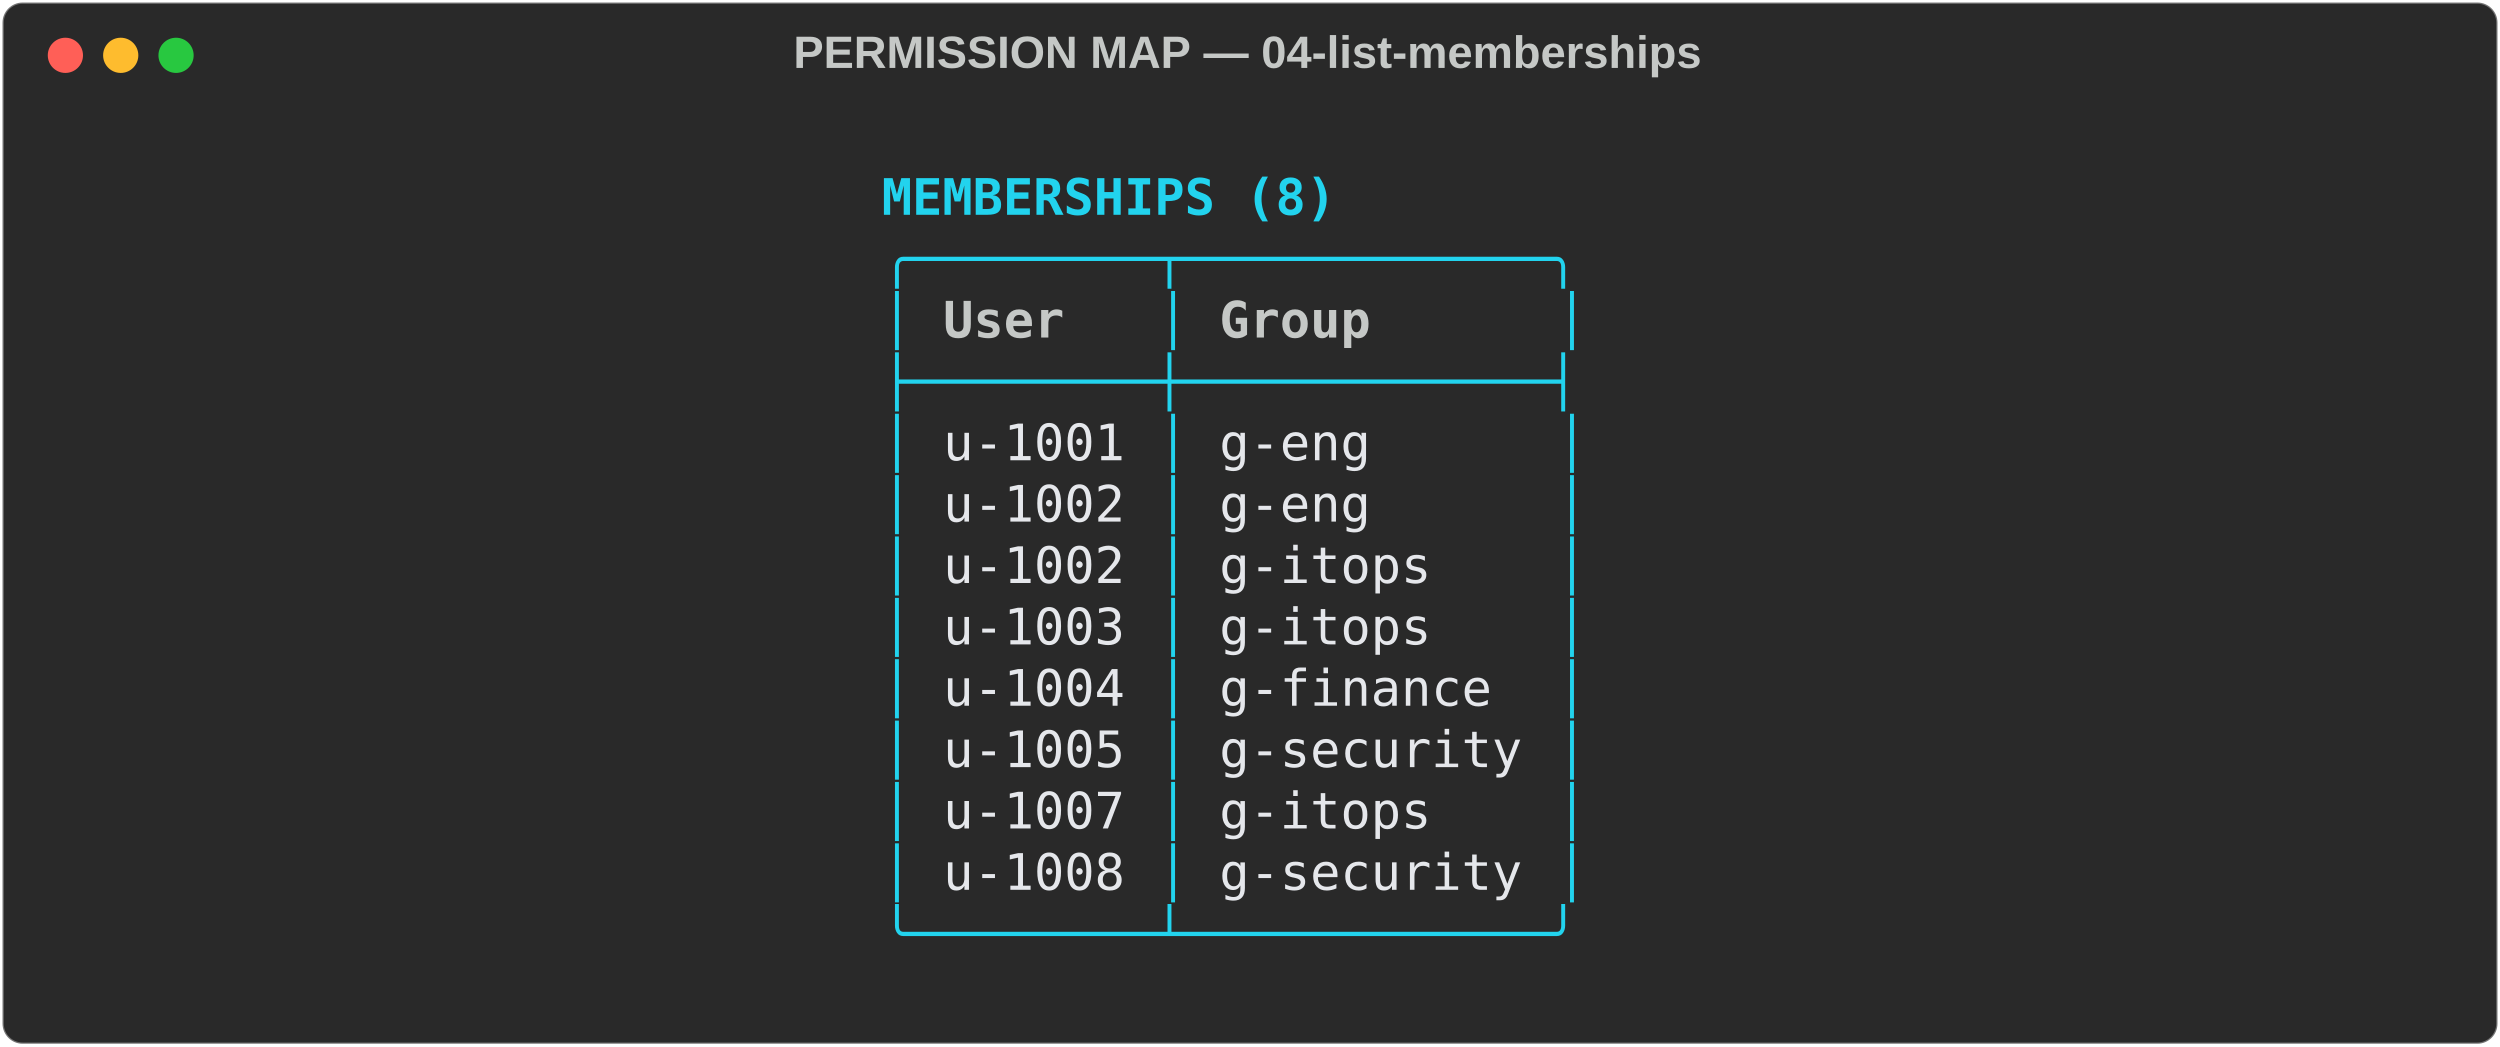
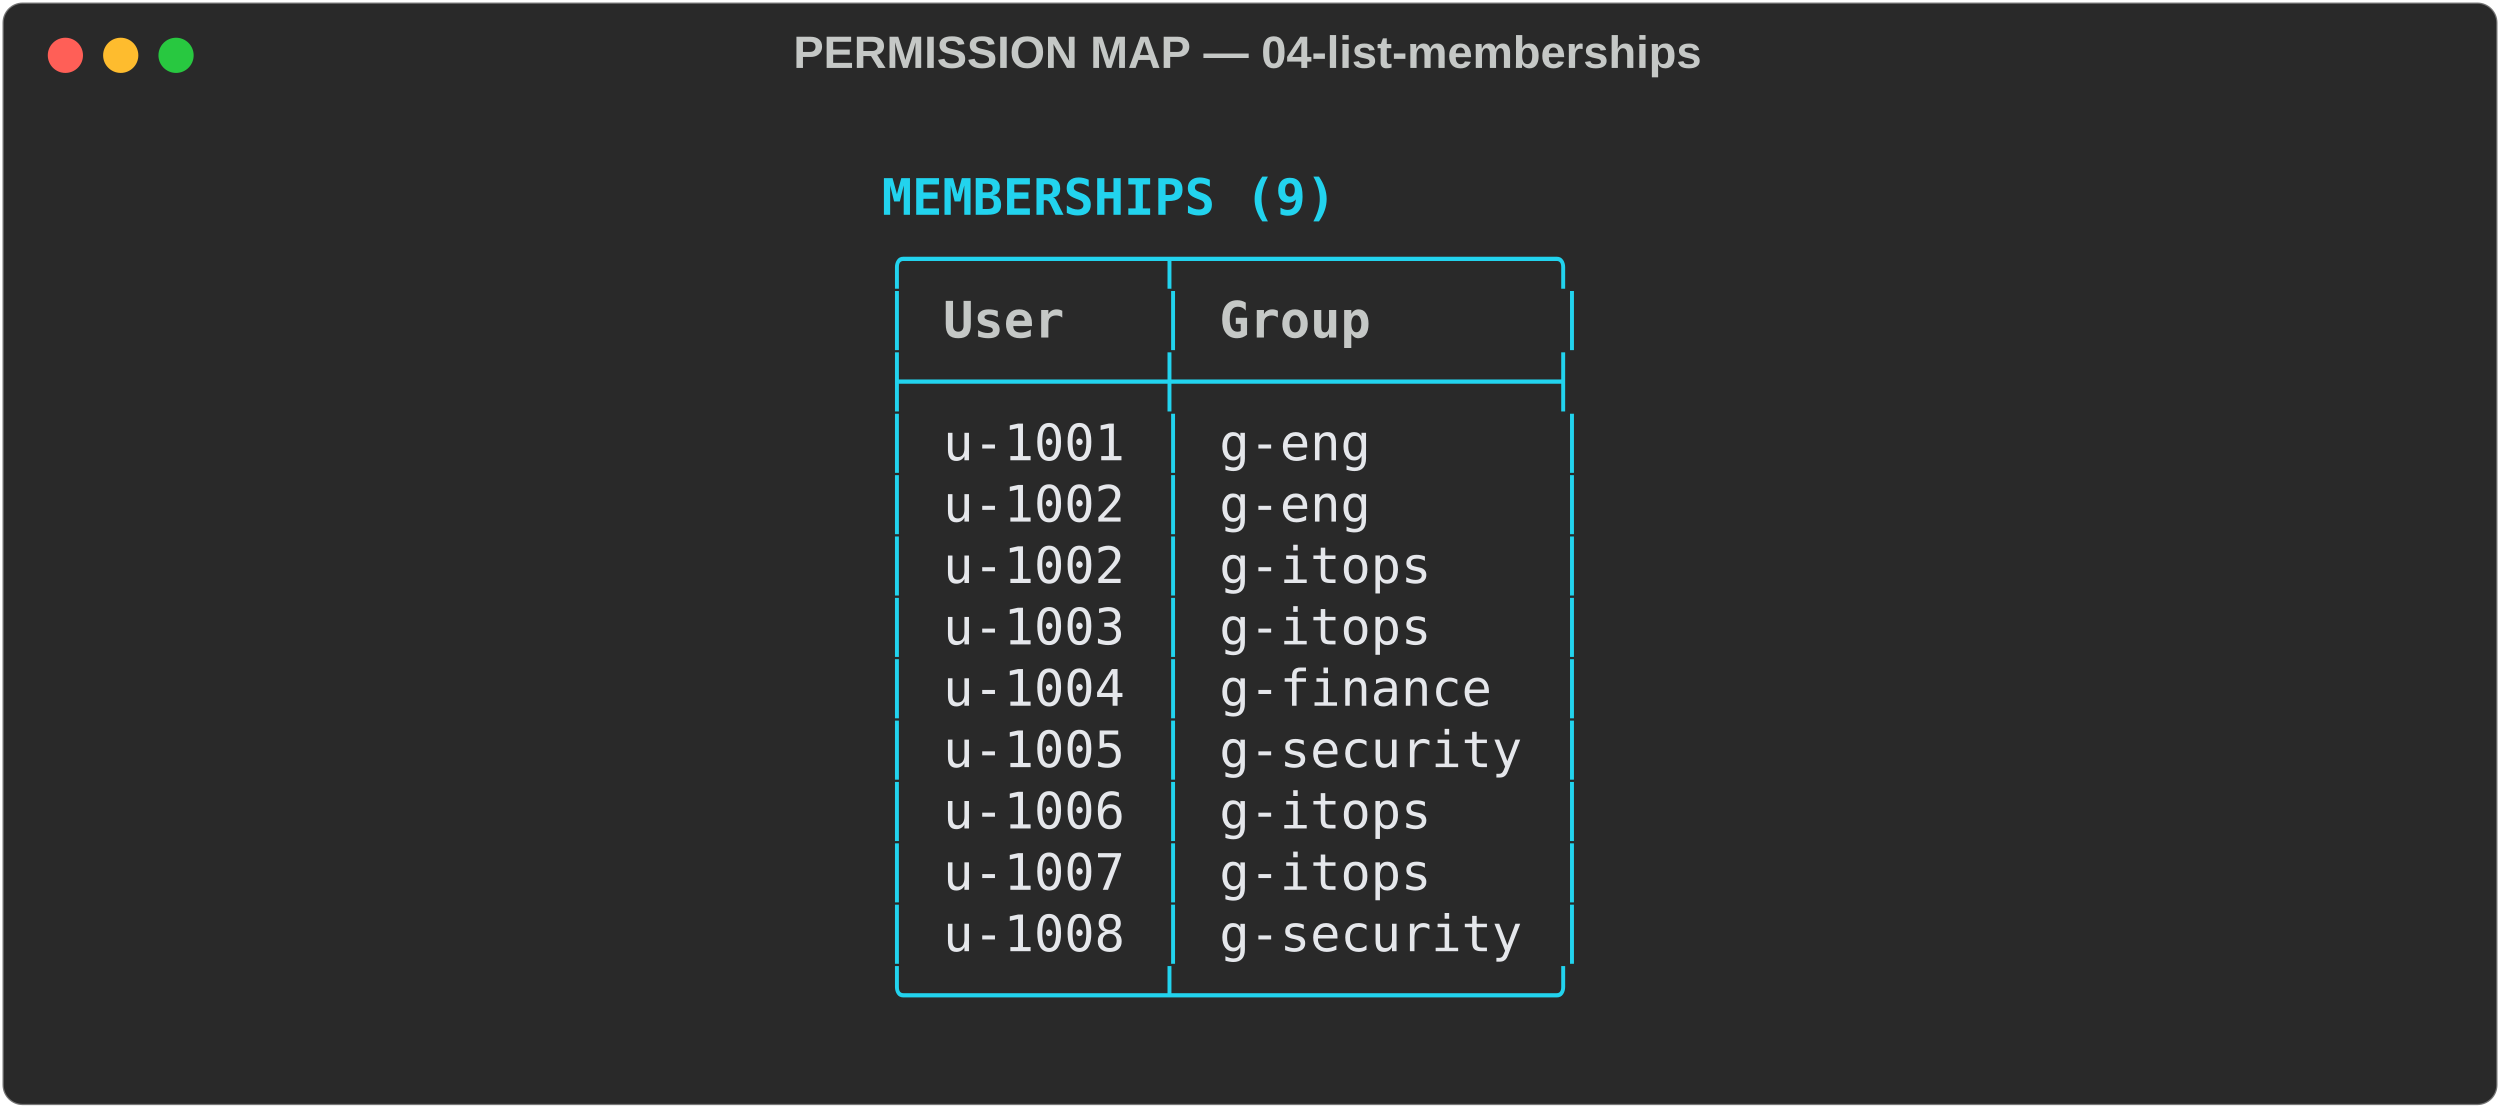
- <svg xmlns="http://www.w3.org/2000/svg" class="rich-terminal" viewBox="0 0 994 416.0">
+ <svg xmlns="http://www.w3.org/2000/svg" class="rich-terminal" viewBox="0 0 994 440.4">
  <style>

    @font-face {
        font-family: "Fira Code";
        src: local("FiraCode-Regular"),
                url("https://cdnjs.cloudflare.com/ajax/libs/firacode/6.2.0/woff2/FiraCode-Regular.woff2") format("woff2"),
                url("https://cdnjs.cloudflare.com/ajax/libs/firacode/6.2.0/woff/FiraCode-Regular.woff") format("woff");
        font-style: normal;
        font-weight: 400;
    }
    @font-face {
        font-family: "Fira Code";
        src: local("FiraCode-Bold"),
                url("https://cdnjs.cloudflare.com/ajax/libs/firacode/6.2.0/woff2/FiraCode-Bold.woff2") format("woff2"),
                url("https://cdnjs.cloudflare.com/ajax/libs/firacode/6.2.0/woff/FiraCode-Bold.woff") format("woff");
        font-style: bold;
        font-weight: 700;
    }

-     .terminal-4189359821-matrix {
+     .terminal-2152527575-matrix {
        font-family: Fira Code, monospace;
        font-size: 20px;
        line-height: 24.4px;
        font-variant-east-asian: full-width;
    }

-     .terminal-4189359821-title {
+     .terminal-2152527575-title {
        font-size: 18px;
        font-weight: bold;
        font-family: arial;
    }

-     .terminal-4189359821-r1 { fill: #c5c8c6 }
- .terminal-4189359821-r2 { fill: #22d3ee;font-weight: bold }
- .terminal-4189359821-r3 { fill: #22d3ee }
- .terminal-4189359821-r4 { fill: #c5c8c6;font-weight: bold }
- .terminal-4189359821-r5 { fill: #e5e7eb }
+     .terminal-2152527575-r1 { fill: #c5c8c6 }
+ .terminal-2152527575-r2 { fill: #22d3ee;font-weight: bold }
+ .terminal-2152527575-r3 { fill: #22d3ee }
+ .terminal-2152527575-r4 { fill: #c5c8c6;font-weight: bold }
+ .terminal-2152527575-r5 { fill: #e5e7eb }
    </style>
  <defs>
-     <clipPath id="terminal-4189359821-clip-terminal">
-       <rect x="0" y="0" width="975.0" height="365.0" />
+     <clipPath id="terminal-2152527575-clip-terminal">
+       <rect x="0" y="0" width="975.0" height="389.4" />
    </clipPath>
-     <clipPath id="terminal-4189359821-line-0">
+     <clipPath id="terminal-2152527575-line-0">
      <rect x="0" y="1.5" width="976" height="24.65" />
    </clipPath>
-     <clipPath id="terminal-4189359821-line-1">
+     <clipPath id="terminal-2152527575-line-1">
      <rect x="0" y="25.9" width="976" height="24.65" />
    </clipPath>
-     <clipPath id="terminal-4189359821-line-2">
+     <clipPath id="terminal-2152527575-line-2">
      <rect x="0" y="50.3" width="976" height="24.65" />
    </clipPath>
-     <clipPath id="terminal-4189359821-line-3">
+     <clipPath id="terminal-2152527575-line-3">
      <rect x="0" y="74.7" width="976" height="24.65" />
    </clipPath>
-     <clipPath id="terminal-4189359821-line-4">
+     <clipPath id="terminal-2152527575-line-4">
      <rect x="0" y="99.1" width="976" height="24.65" />
    </clipPath>
-     <clipPath id="terminal-4189359821-line-5">
+     <clipPath id="terminal-2152527575-line-5">
      <rect x="0" y="123.5" width="976" height="24.65" />
    </clipPath>
-     <clipPath id="terminal-4189359821-line-6">
+     <clipPath id="terminal-2152527575-line-6">
      <rect x="0" y="147.9" width="976" height="24.65" />
    </clipPath>
-     <clipPath id="terminal-4189359821-line-7">
+     <clipPath id="terminal-2152527575-line-7">
      <rect x="0" y="172.3" width="976" height="24.65" />
    </clipPath>
-     <clipPath id="terminal-4189359821-line-8">
+     <clipPath id="terminal-2152527575-line-8">
      <rect x="0" y="196.7" width="976" height="24.65" />
    </clipPath>
-     <clipPath id="terminal-4189359821-line-9">
+     <clipPath id="terminal-2152527575-line-9">
      <rect x="0" y="221.1" width="976" height="24.65" />
    </clipPath>
-     <clipPath id="terminal-4189359821-line-10">
+     <clipPath id="terminal-2152527575-line-10">
      <rect x="0" y="245.5" width="976" height="24.65" />
    </clipPath>
-     <clipPath id="terminal-4189359821-line-11">
+     <clipPath id="terminal-2152527575-line-11">
      <rect x="0" y="269.9" width="976" height="24.65" />
    </clipPath>
-     <clipPath id="terminal-4189359821-line-12">
+     <clipPath id="terminal-2152527575-line-12">
      <rect x="0" y="294.3" width="976" height="24.65" />
    </clipPath>
-     <clipPath id="terminal-4189359821-line-13">
+     <clipPath id="terminal-2152527575-line-13">
      <rect x="0" y="318.7" width="976" height="24.65" />
    </clipPath>
+     <clipPath id="terminal-2152527575-line-14">
+       <rect x="0" y="343.1" width="976" height="24.65" />
+     </clipPath>
  </defs>
-   <rect fill="#292929" stroke="rgba(255,255,255,0.35)" stroke-width="1" x="1" y="1" width="992" height="414" rx="8" />
-   <text class="terminal-4189359821-title" fill="#c5c8c6" text-anchor="middle" x="496" y="27">PERMISSION MAP — 04-list-memberships</text>
+   <rect fill="#292929" stroke="rgba(255,255,255,0.35)" stroke-width="1" x="1" y="1" width="992" height="438.4" rx="8" />
+   <text class="terminal-2152527575-title" fill="#c5c8c6" text-anchor="middle" x="496" y="27">PERMISSION MAP — 04-list-memberships</text>
  <g transform="translate(26,22)">
    <circle cx="0" cy="0" r="7" fill="#ff5f57" />
    <circle cx="22" cy="0" r="7" fill="#febc2e" />
    <circle cx="44" cy="0" r="7" fill="#28c840" />
  </g>
-   <g transform="translate(9, 41)" clip-path="url(#terminal-4189359821-clip-terminal)">
-     <g class="terminal-4189359821-matrix">
-       <text class="terminal-4189359821-r1" x="976" y="20" textLength="12.2" clip-path="url(#terminal-4189359821-line-0)">
+   <g transform="translate(9, 41)" clip-path="url(#terminal-2152527575-clip-terminal)">
+     <g class="terminal-2152527575-matrix">
+       <text class="terminal-2152527575-r1" x="976" y="20" textLength="12.2" clip-path="url(#terminal-2152527575-line-0)">
</text>
-       <text class="terminal-4189359821-r2" x="341.6" y="44.4" textLength="280.6" clip-path="url(#terminal-4189359821-line-1)">    MEMBERSHIPS (8)    </text>
-       <text class="terminal-4189359821-r1" x="976" y="44.4" textLength="12.2" clip-path="url(#terminal-4189359821-line-1)">
+       <text class="terminal-2152527575-r2" x="341.6" y="44.4" textLength="280.6" clip-path="url(#terminal-2152527575-line-1)">    MEMBERSHIPS (9)    </text>
+       <text class="terminal-2152527575-r1" x="976" y="44.4" textLength="12.2" clip-path="url(#terminal-2152527575-line-1)">
</text>
-       <text class="terminal-4189359821-r3" x="341.6" y="68.8" textLength="280.6" clip-path="url(#terminal-4189359821-line-2)">╭────────┬────────────╮</text>
-       <text class="terminal-4189359821-r1" x="976" y="68.8" textLength="12.2" clip-path="url(#terminal-4189359821-line-2)">
+       <text class="terminal-2152527575-r3" x="341.6" y="68.8" textLength="280.6" clip-path="url(#terminal-2152527575-line-2)">╭────────┬────────────╮</text>
+       <text class="terminal-2152527575-r1" x="976" y="68.8" textLength="12.2" clip-path="url(#terminal-2152527575-line-2)">
</text>
-       <text class="terminal-4189359821-r3" x="341.6" y="93.2" textLength="12.2" clip-path="url(#terminal-4189359821-line-3)">│</text>
-       <text class="terminal-4189359821-r4" x="366" y="93.2" textLength="73.2" clip-path="url(#terminal-4189359821-line-3)">User  </text>
-       <text class="terminal-4189359821-r3" x="451.4" y="93.2" textLength="12.2" clip-path="url(#terminal-4189359821-line-3)">│</text>
-       <text class="terminal-4189359821-r4" x="475.8" y="93.2" textLength="122" clip-path="url(#terminal-4189359821-line-3)">Group     </text>
-       <text class="terminal-4189359821-r3" x="610" y="93.2" textLength="12.2" clip-path="url(#terminal-4189359821-line-3)">│</text>
-       <text class="terminal-4189359821-r1" x="976" y="93.2" textLength="12.2" clip-path="url(#terminal-4189359821-line-3)">
+       <text class="terminal-2152527575-r3" x="341.6" y="93.2" textLength="12.2" clip-path="url(#terminal-2152527575-line-3)">│</text>
+       <text class="terminal-2152527575-r4" x="366" y="93.2" textLength="73.2" clip-path="url(#terminal-2152527575-line-3)">User  </text>
+       <text class="terminal-2152527575-r3" x="451.4" y="93.2" textLength="12.2" clip-path="url(#terminal-2152527575-line-3)">│</text>
+       <text class="terminal-2152527575-r4" x="475.8" y="93.2" textLength="122" clip-path="url(#terminal-2152527575-line-3)">Group     </text>
+       <text class="terminal-2152527575-r3" x="610" y="93.2" textLength="12.2" clip-path="url(#terminal-2152527575-line-3)">│</text>
+       <text class="terminal-2152527575-r1" x="976" y="93.2" textLength="12.2" clip-path="url(#terminal-2152527575-line-3)">
</text>
-       <text class="terminal-4189359821-r3" x="341.6" y="117.6" textLength="280.6" clip-path="url(#terminal-4189359821-line-4)">├────────┼────────────┤</text>
-       <text class="terminal-4189359821-r1" x="976" y="117.6" textLength="12.2" clip-path="url(#terminal-4189359821-line-4)">
+       <text class="terminal-2152527575-r3" x="341.6" y="117.6" textLength="280.6" clip-path="url(#terminal-2152527575-line-4)">├────────┼────────────┤</text>
+       <text class="terminal-2152527575-r1" x="976" y="117.6" textLength="12.2" clip-path="url(#terminal-2152527575-line-4)">
</text>
-       <text class="terminal-4189359821-r3" x="341.6" y="142" textLength="12.2" clip-path="url(#terminal-4189359821-line-5)">│</text>
-       <text class="terminal-4189359821-r5" x="366" y="142" textLength="73.2" clip-path="url(#terminal-4189359821-line-5)">u-1001</text>
-       <text class="terminal-4189359821-r3" x="451.4" y="142" textLength="12.2" clip-path="url(#terminal-4189359821-line-5)">│</text>
-       <text class="terminal-4189359821-r5" x="475.8" y="142" textLength="122" clip-path="url(#terminal-4189359821-line-5)">g-eng     </text>
-       <text class="terminal-4189359821-r3" x="610" y="142" textLength="12.2" clip-path="url(#terminal-4189359821-line-5)">│</text>
-       <text class="terminal-4189359821-r1" x="976" y="142" textLength="12.2" clip-path="url(#terminal-4189359821-line-5)">
+       <text class="terminal-2152527575-r3" x="341.6" y="142" textLength="12.2" clip-path="url(#terminal-2152527575-line-5)">│</text>
+       <text class="terminal-2152527575-r5" x="366" y="142" textLength="73.2" clip-path="url(#terminal-2152527575-line-5)">u-1001</text>
+       <text class="terminal-2152527575-r3" x="451.4" y="142" textLength="12.2" clip-path="url(#terminal-2152527575-line-5)">│</text>
+       <text class="terminal-2152527575-r5" x="475.8" y="142" textLength="122" clip-path="url(#terminal-2152527575-line-5)">g-eng     </text>
+       <text class="terminal-2152527575-r3" x="610" y="142" textLength="12.2" clip-path="url(#terminal-2152527575-line-5)">│</text>
+       <text class="terminal-2152527575-r1" x="976" y="142" textLength="12.2" clip-path="url(#terminal-2152527575-line-5)">
</text>
-       <text class="terminal-4189359821-r3" x="341.6" y="166.4" textLength="12.2" clip-path="url(#terminal-4189359821-line-6)">│</text>
-       <text class="terminal-4189359821-r5" x="366" y="166.4" textLength="73.2" clip-path="url(#terminal-4189359821-line-6)">u-1002</text>
-       <text class="terminal-4189359821-r3" x="451.4" y="166.4" textLength="12.2" clip-path="url(#terminal-4189359821-line-6)">│</text>
-       <text class="terminal-4189359821-r5" x="475.8" y="166.4" textLength="122" clip-path="url(#terminal-4189359821-line-6)">g-eng     </text>
-       <text class="terminal-4189359821-r3" x="610" y="166.4" textLength="12.2" clip-path="url(#terminal-4189359821-line-6)">│</text>
-       <text class="terminal-4189359821-r1" x="976" y="166.4" textLength="12.2" clip-path="url(#terminal-4189359821-line-6)">
+       <text class="terminal-2152527575-r3" x="341.6" y="166.4" textLength="12.2" clip-path="url(#terminal-2152527575-line-6)">│</text>
+       <text class="terminal-2152527575-r5" x="366" y="166.4" textLength="73.2" clip-path="url(#terminal-2152527575-line-6)">u-1002</text>
+       <text class="terminal-2152527575-r3" x="451.4" y="166.4" textLength="12.2" clip-path="url(#terminal-2152527575-line-6)">│</text>
+       <text class="terminal-2152527575-r5" x="475.8" y="166.4" textLength="122" clip-path="url(#terminal-2152527575-line-6)">g-eng     </text>
+       <text class="terminal-2152527575-r3" x="610" y="166.4" textLength="12.2" clip-path="url(#terminal-2152527575-line-6)">│</text>
+       <text class="terminal-2152527575-r1" x="976" y="166.4" textLength="12.2" clip-path="url(#terminal-2152527575-line-6)">
</text>
-       <text class="terminal-4189359821-r3" x="341.6" y="190.8" textLength="12.2" clip-path="url(#terminal-4189359821-line-7)">│</text>
-       <text class="terminal-4189359821-r5" x="366" y="190.8" textLength="73.2" clip-path="url(#terminal-4189359821-line-7)">u-1002</text>
-       <text class="terminal-4189359821-r3" x="451.4" y="190.8" textLength="12.2" clip-path="url(#terminal-4189359821-line-7)">│</text>
-       <text class="terminal-4189359821-r5" x="475.8" y="190.8" textLength="122" clip-path="url(#terminal-4189359821-line-7)">g-itops   </text>
-       <text class="terminal-4189359821-r3" x="610" y="190.8" textLength="12.2" clip-path="url(#terminal-4189359821-line-7)">│</text>
-       <text class="terminal-4189359821-r1" x="976" y="190.8" textLength="12.2" clip-path="url(#terminal-4189359821-line-7)">
+       <text class="terminal-2152527575-r3" x="341.6" y="190.8" textLength="12.2" clip-path="url(#terminal-2152527575-line-7)">│</text>
+       <text class="terminal-2152527575-r5" x="366" y="190.8" textLength="73.2" clip-path="url(#terminal-2152527575-line-7)">u-1002</text>
+       <text class="terminal-2152527575-r3" x="451.4" y="190.8" textLength="12.2" clip-path="url(#terminal-2152527575-line-7)">│</text>
+       <text class="terminal-2152527575-r5" x="475.8" y="190.8" textLength="122" clip-path="url(#terminal-2152527575-line-7)">g-itops   </text>
+       <text class="terminal-2152527575-r3" x="610" y="190.8" textLength="12.2" clip-path="url(#terminal-2152527575-line-7)">│</text>
+       <text class="terminal-2152527575-r1" x="976" y="190.8" textLength="12.2" clip-path="url(#terminal-2152527575-line-7)">
</text>
-       <text class="terminal-4189359821-r3" x="341.6" y="215.2" textLength="12.2" clip-path="url(#terminal-4189359821-line-8)">│</text>
-       <text class="terminal-4189359821-r5" x="366" y="215.2" textLength="73.2" clip-path="url(#terminal-4189359821-line-8)">u-1003</text>
-       <text class="terminal-4189359821-r3" x="451.4" y="215.2" textLength="12.2" clip-path="url(#terminal-4189359821-line-8)">│</text>
-       <text class="terminal-4189359821-r5" x="475.8" y="215.2" textLength="122" clip-path="url(#terminal-4189359821-line-8)">g-itops   </text>
-       <text class="terminal-4189359821-r3" x="610" y="215.2" textLength="12.2" clip-path="url(#terminal-4189359821-line-8)">│</text>
-       <text class="terminal-4189359821-r1" x="976" y="215.2" textLength="12.2" clip-path="url(#terminal-4189359821-line-8)">
+       <text class="terminal-2152527575-r3" x="341.6" y="215.2" textLength="12.2" clip-path="url(#terminal-2152527575-line-8)">│</text>
+       <text class="terminal-2152527575-r5" x="366" y="215.2" textLength="73.2" clip-path="url(#terminal-2152527575-line-8)">u-1003</text>
+       <text class="terminal-2152527575-r3" x="451.4" y="215.2" textLength="12.2" clip-path="url(#terminal-2152527575-line-8)">│</text>
+       <text class="terminal-2152527575-r5" x="475.8" y="215.2" textLength="122" clip-path="url(#terminal-2152527575-line-8)">g-itops   </text>
+       <text class="terminal-2152527575-r3" x="610" y="215.2" textLength="12.2" clip-path="url(#terminal-2152527575-line-8)">│</text>
+       <text class="terminal-2152527575-r1" x="976" y="215.2" textLength="12.2" clip-path="url(#terminal-2152527575-line-8)">
</text>
-       <text class="terminal-4189359821-r3" x="341.6" y="239.6" textLength="12.2" clip-path="url(#terminal-4189359821-line-9)">│</text>
-       <text class="terminal-4189359821-r5" x="366" y="239.6" textLength="73.2" clip-path="url(#terminal-4189359821-line-9)">u-1004</text>
-       <text class="terminal-4189359821-r3" x="451.4" y="239.6" textLength="12.2" clip-path="url(#terminal-4189359821-line-9)">│</text>
-       <text class="terminal-4189359821-r5" x="475.8" y="239.6" textLength="122" clip-path="url(#terminal-4189359821-line-9)">g-finance </text>
-       <text class="terminal-4189359821-r3" x="610" y="239.6" textLength="12.2" clip-path="url(#terminal-4189359821-line-9)">│</text>
-       <text class="terminal-4189359821-r1" x="976" y="239.6" textLength="12.2" clip-path="url(#terminal-4189359821-line-9)">
+       <text class="terminal-2152527575-r3" x="341.6" y="239.6" textLength="12.2" clip-path="url(#terminal-2152527575-line-9)">│</text>
+       <text class="terminal-2152527575-r5" x="366" y="239.6" textLength="73.2" clip-path="url(#terminal-2152527575-line-9)">u-1004</text>
+       <text class="terminal-2152527575-r3" x="451.4" y="239.6" textLength="12.2" clip-path="url(#terminal-2152527575-line-9)">│</text>
+       <text class="terminal-2152527575-r5" x="475.8" y="239.6" textLength="122" clip-path="url(#terminal-2152527575-line-9)">g-finance </text>
+       <text class="terminal-2152527575-r3" x="610" y="239.6" textLength="12.2" clip-path="url(#terminal-2152527575-line-9)">│</text>
+       <text class="terminal-2152527575-r1" x="976" y="239.6" textLength="12.2" clip-path="url(#terminal-2152527575-line-9)">
</text>
-       <text class="terminal-4189359821-r3" x="341.6" y="264" textLength="12.2" clip-path="url(#terminal-4189359821-line-10)">│</text>
-       <text class="terminal-4189359821-r5" x="366" y="264" textLength="73.2" clip-path="url(#terminal-4189359821-line-10)">u-1005</text>
-       <text class="terminal-4189359821-r3" x="451.4" y="264" textLength="12.2" clip-path="url(#terminal-4189359821-line-10)">│</text>
-       <text class="terminal-4189359821-r5" x="475.8" y="264" textLength="122" clip-path="url(#terminal-4189359821-line-10)">g-security</text>
-       <text class="terminal-4189359821-r3" x="610" y="264" textLength="12.2" clip-path="url(#terminal-4189359821-line-10)">│</text>
-       <text class="terminal-4189359821-r1" x="976" y="264" textLength="12.2" clip-path="url(#terminal-4189359821-line-10)">
+       <text class="terminal-2152527575-r3" x="341.6" y="264" textLength="12.2" clip-path="url(#terminal-2152527575-line-10)">│</text>
+       <text class="terminal-2152527575-r5" x="366" y="264" textLength="73.2" clip-path="url(#terminal-2152527575-line-10)">u-1005</text>
+       <text class="terminal-2152527575-r3" x="451.4" y="264" textLength="12.2" clip-path="url(#terminal-2152527575-line-10)">│</text>
+       <text class="terminal-2152527575-r5" x="475.8" y="264" textLength="122" clip-path="url(#terminal-2152527575-line-10)">g-security</text>
+       <text class="terminal-2152527575-r3" x="610" y="264" textLength="12.2" clip-path="url(#terminal-2152527575-line-10)">│</text>
+       <text class="terminal-2152527575-r1" x="976" y="264" textLength="12.2" clip-path="url(#terminal-2152527575-line-10)">
</text>
-       <text class="terminal-4189359821-r3" x="341.6" y="288.4" textLength="12.2" clip-path="url(#terminal-4189359821-line-11)">│</text>
-       <text class="terminal-4189359821-r5" x="366" y="288.4" textLength="73.2" clip-path="url(#terminal-4189359821-line-11)">u-1007</text>
-       <text class="terminal-4189359821-r3" x="451.4" y="288.4" textLength="12.2" clip-path="url(#terminal-4189359821-line-11)">│</text>
-       <text class="terminal-4189359821-r5" x="475.8" y="288.4" textLength="122" clip-path="url(#terminal-4189359821-line-11)">g-itops   </text>
-       <text class="terminal-4189359821-r3" x="610" y="288.4" textLength="12.2" clip-path="url(#terminal-4189359821-line-11)">│</text>
-       <text class="terminal-4189359821-r1" x="976" y="288.4" textLength="12.2" clip-path="url(#terminal-4189359821-line-11)">
+       <text class="terminal-2152527575-r3" x="341.6" y="288.4" textLength="12.2" clip-path="url(#terminal-2152527575-line-11)">│</text>
+       <text class="terminal-2152527575-r5" x="366" y="288.4" textLength="73.2" clip-path="url(#terminal-2152527575-line-11)">u-1006</text>
+       <text class="terminal-2152527575-r3" x="451.4" y="288.4" textLength="12.2" clip-path="url(#terminal-2152527575-line-11)">│</text>
+       <text class="terminal-2152527575-r5" x="475.8" y="288.4" textLength="122" clip-path="url(#terminal-2152527575-line-11)">g-itops   </text>
+       <text class="terminal-2152527575-r3" x="610" y="288.4" textLength="12.2" clip-path="url(#terminal-2152527575-line-11)">│</text>
+       <text class="terminal-2152527575-r1" x="976" y="288.4" textLength="12.2" clip-path="url(#terminal-2152527575-line-11)">
</text>
-       <text class="terminal-4189359821-r3" x="341.6" y="312.8" textLength="12.2" clip-path="url(#terminal-4189359821-line-12)">│</text>
-       <text class="terminal-4189359821-r5" x="366" y="312.8" textLength="73.2" clip-path="url(#terminal-4189359821-line-12)">u-1008</text>
-       <text class="terminal-4189359821-r3" x="451.4" y="312.8" textLength="12.2" clip-path="url(#terminal-4189359821-line-12)">│</text>
-       <text class="terminal-4189359821-r5" x="475.8" y="312.8" textLength="122" clip-path="url(#terminal-4189359821-line-12)">g-security</text>
-       <text class="terminal-4189359821-r3" x="610" y="312.8" textLength="12.2" clip-path="url(#terminal-4189359821-line-12)">│</text>
-       <text class="terminal-4189359821-r1" x="976" y="312.8" textLength="12.2" clip-path="url(#terminal-4189359821-line-12)">
+       <text class="terminal-2152527575-r3" x="341.6" y="312.8" textLength="12.2" clip-path="url(#terminal-2152527575-line-12)">│</text>
+       <text class="terminal-2152527575-r5" x="366" y="312.8" textLength="73.2" clip-path="url(#terminal-2152527575-line-12)">u-1007</text>
+       <text class="terminal-2152527575-r3" x="451.4" y="312.8" textLength="12.2" clip-path="url(#terminal-2152527575-line-12)">│</text>
+       <text class="terminal-2152527575-r5" x="475.8" y="312.8" textLength="122" clip-path="url(#terminal-2152527575-line-12)">g-itops   </text>
+       <text class="terminal-2152527575-r3" x="610" y="312.8" textLength="12.2" clip-path="url(#terminal-2152527575-line-12)">│</text>
+       <text class="terminal-2152527575-r1" x="976" y="312.8" textLength="12.2" clip-path="url(#terminal-2152527575-line-12)">
</text>
-       <text class="terminal-4189359821-r3" x="341.6" y="337.2" textLength="280.6" clip-path="url(#terminal-4189359821-line-13)">╰────────┴────────────╯</text>
-       <text class="terminal-4189359821-r1" x="976" y="337.2" textLength="12.2" clip-path="url(#terminal-4189359821-line-13)">
+       <text class="terminal-2152527575-r3" x="341.6" y="337.2" textLength="12.2" clip-path="url(#terminal-2152527575-line-13)">│</text>
+       <text class="terminal-2152527575-r5" x="366" y="337.2" textLength="73.2" clip-path="url(#terminal-2152527575-line-13)">u-1008</text>
+       <text class="terminal-2152527575-r3" x="451.4" y="337.2" textLength="12.2" clip-path="url(#terminal-2152527575-line-13)">│</text>
+       <text class="terminal-2152527575-r5" x="475.8" y="337.2" textLength="122" clip-path="url(#terminal-2152527575-line-13)">g-security</text>
+       <text class="terminal-2152527575-r3" x="610" y="337.2" textLength="12.2" clip-path="url(#terminal-2152527575-line-13)">│</text>
+       <text class="terminal-2152527575-r1" x="976" y="337.2" textLength="12.2" clip-path="url(#terminal-2152527575-line-13)">
</text>
-       <text class="terminal-4189359821-r1" x="976" y="361.6" textLength="12.2" clip-path="url(#terminal-4189359821-line-14)">
+       <text class="terminal-2152527575-r3" x="341.6" y="361.6" textLength="280.6" clip-path="url(#terminal-2152527575-line-14)">╰────────┴────────────╯</text>
+       <text class="terminal-2152527575-r1" x="976" y="361.6" textLength="12.2" clip-path="url(#terminal-2152527575-line-14)">
+ </text>
+       <text class="terminal-2152527575-r1" x="976" y="386" textLength="12.2" clip-path="url(#terminal-2152527575-line-15)">
</text>
    </g>
  </g>
</svg>
